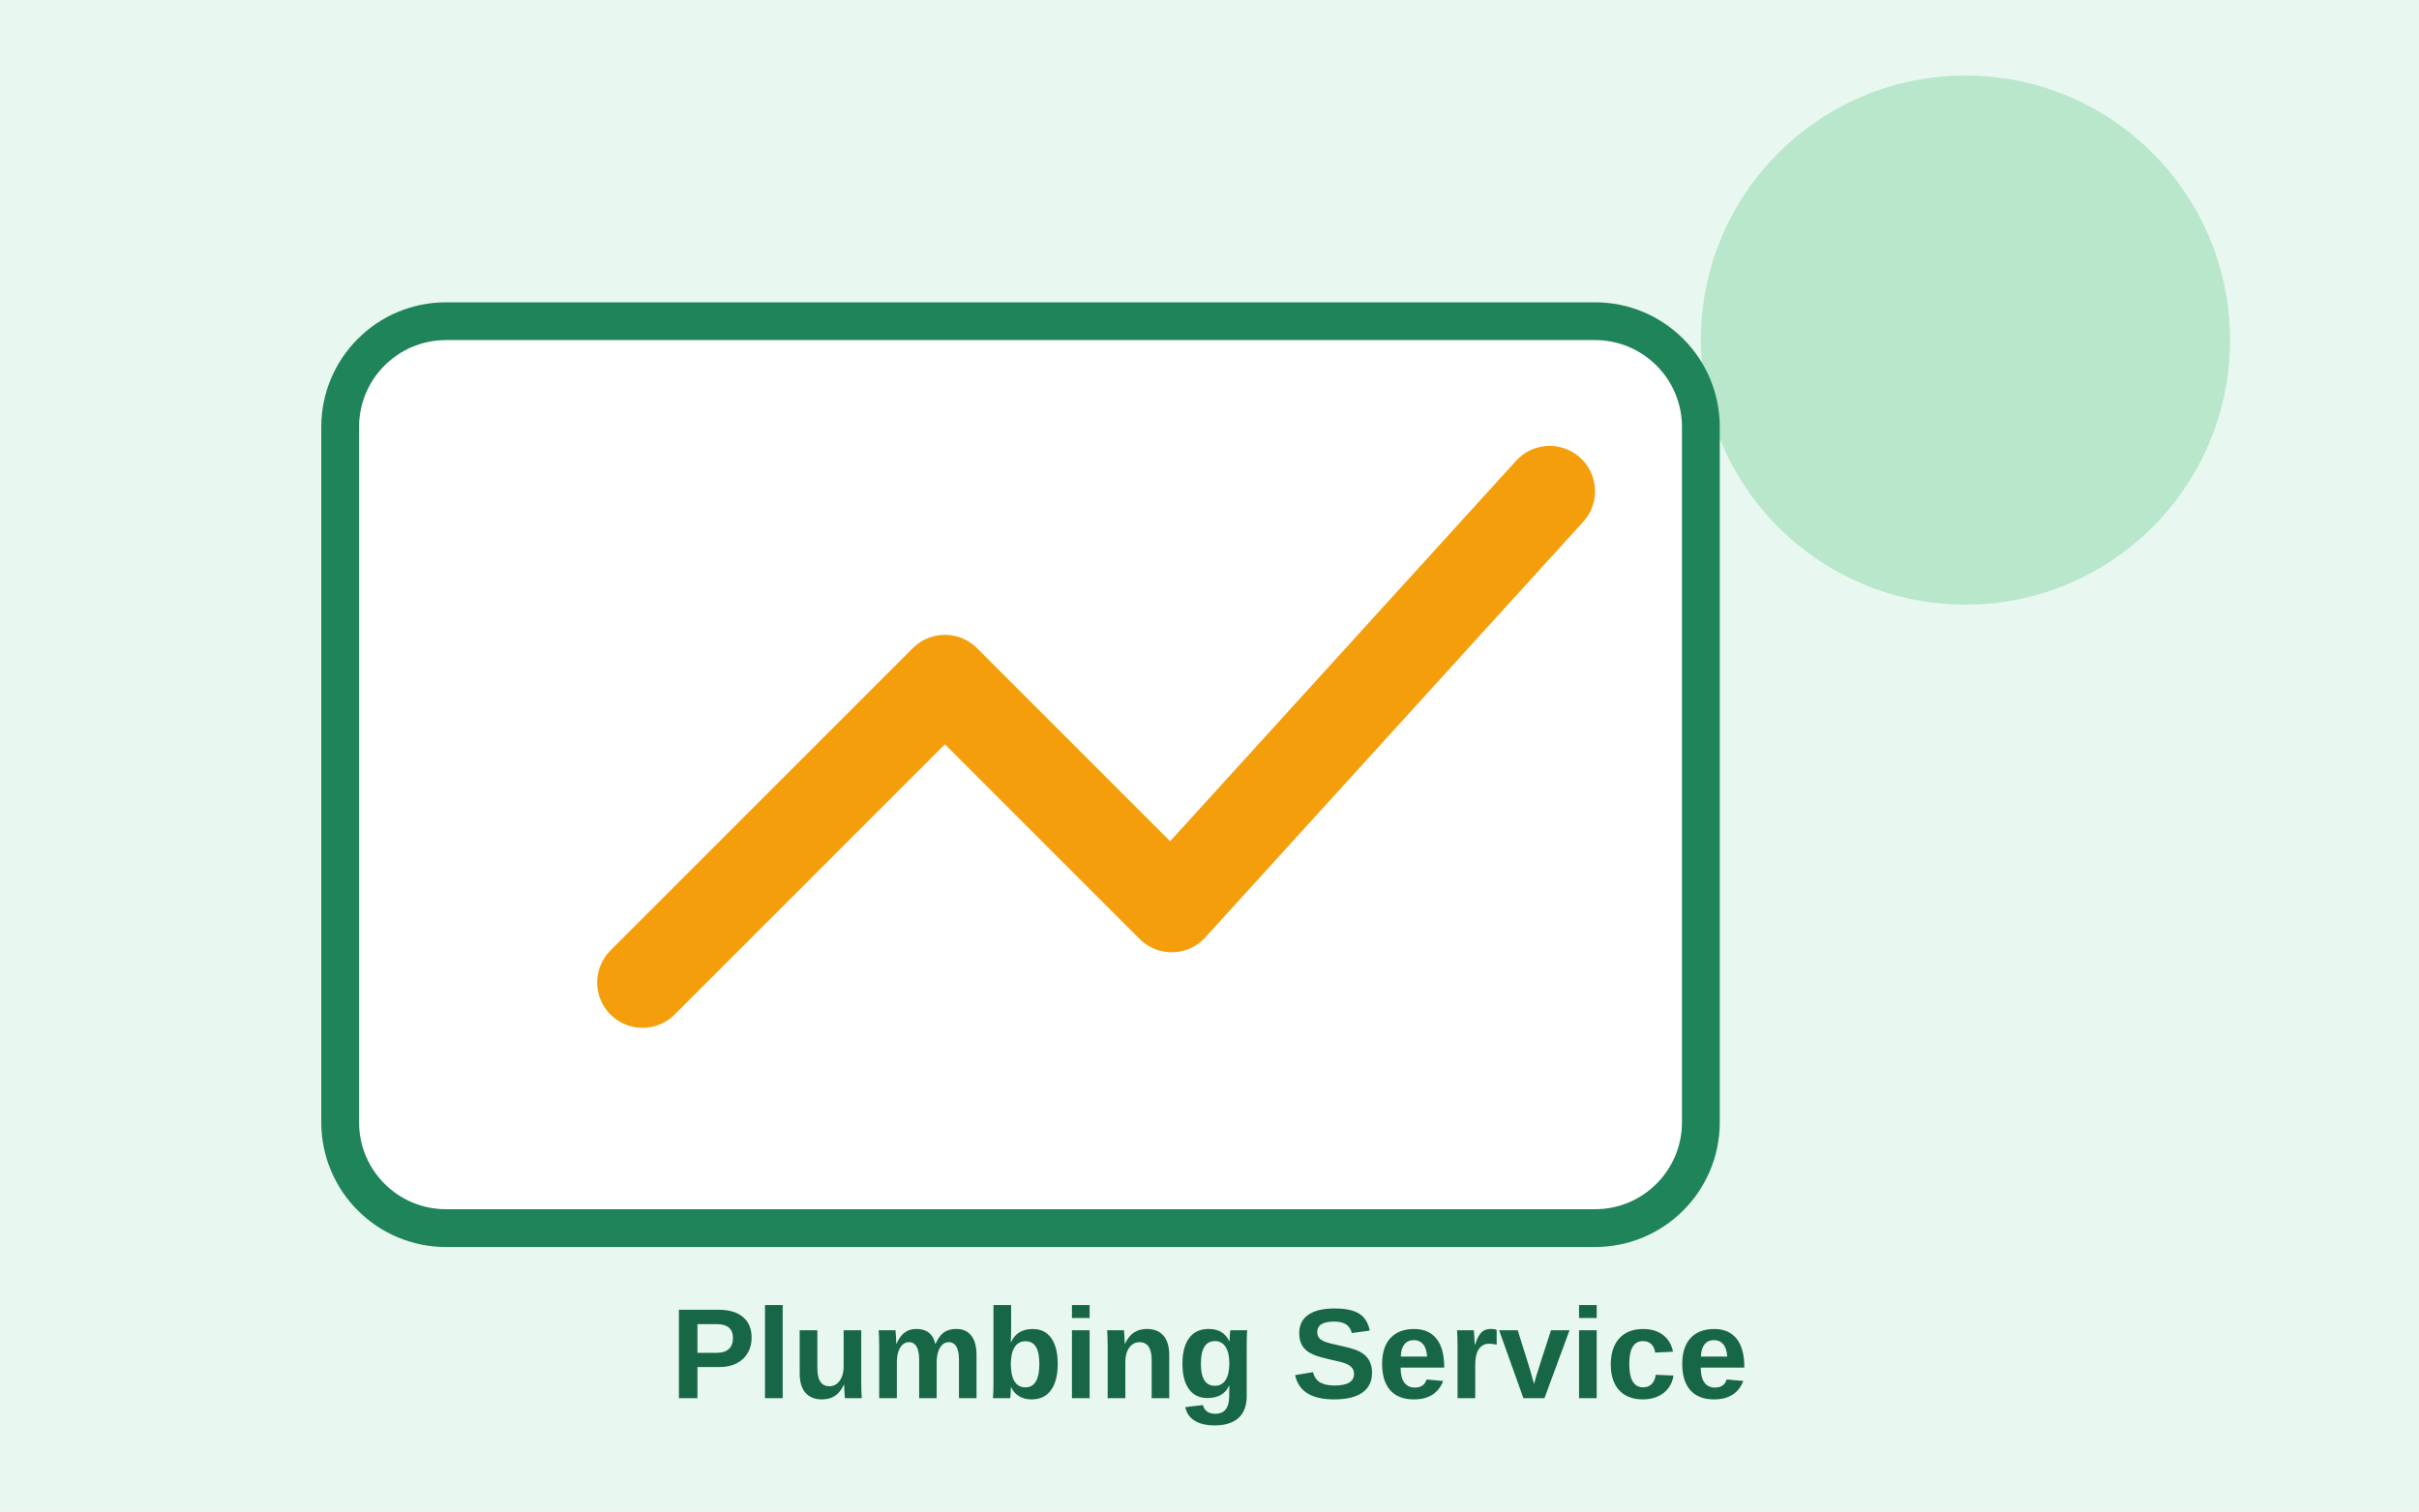
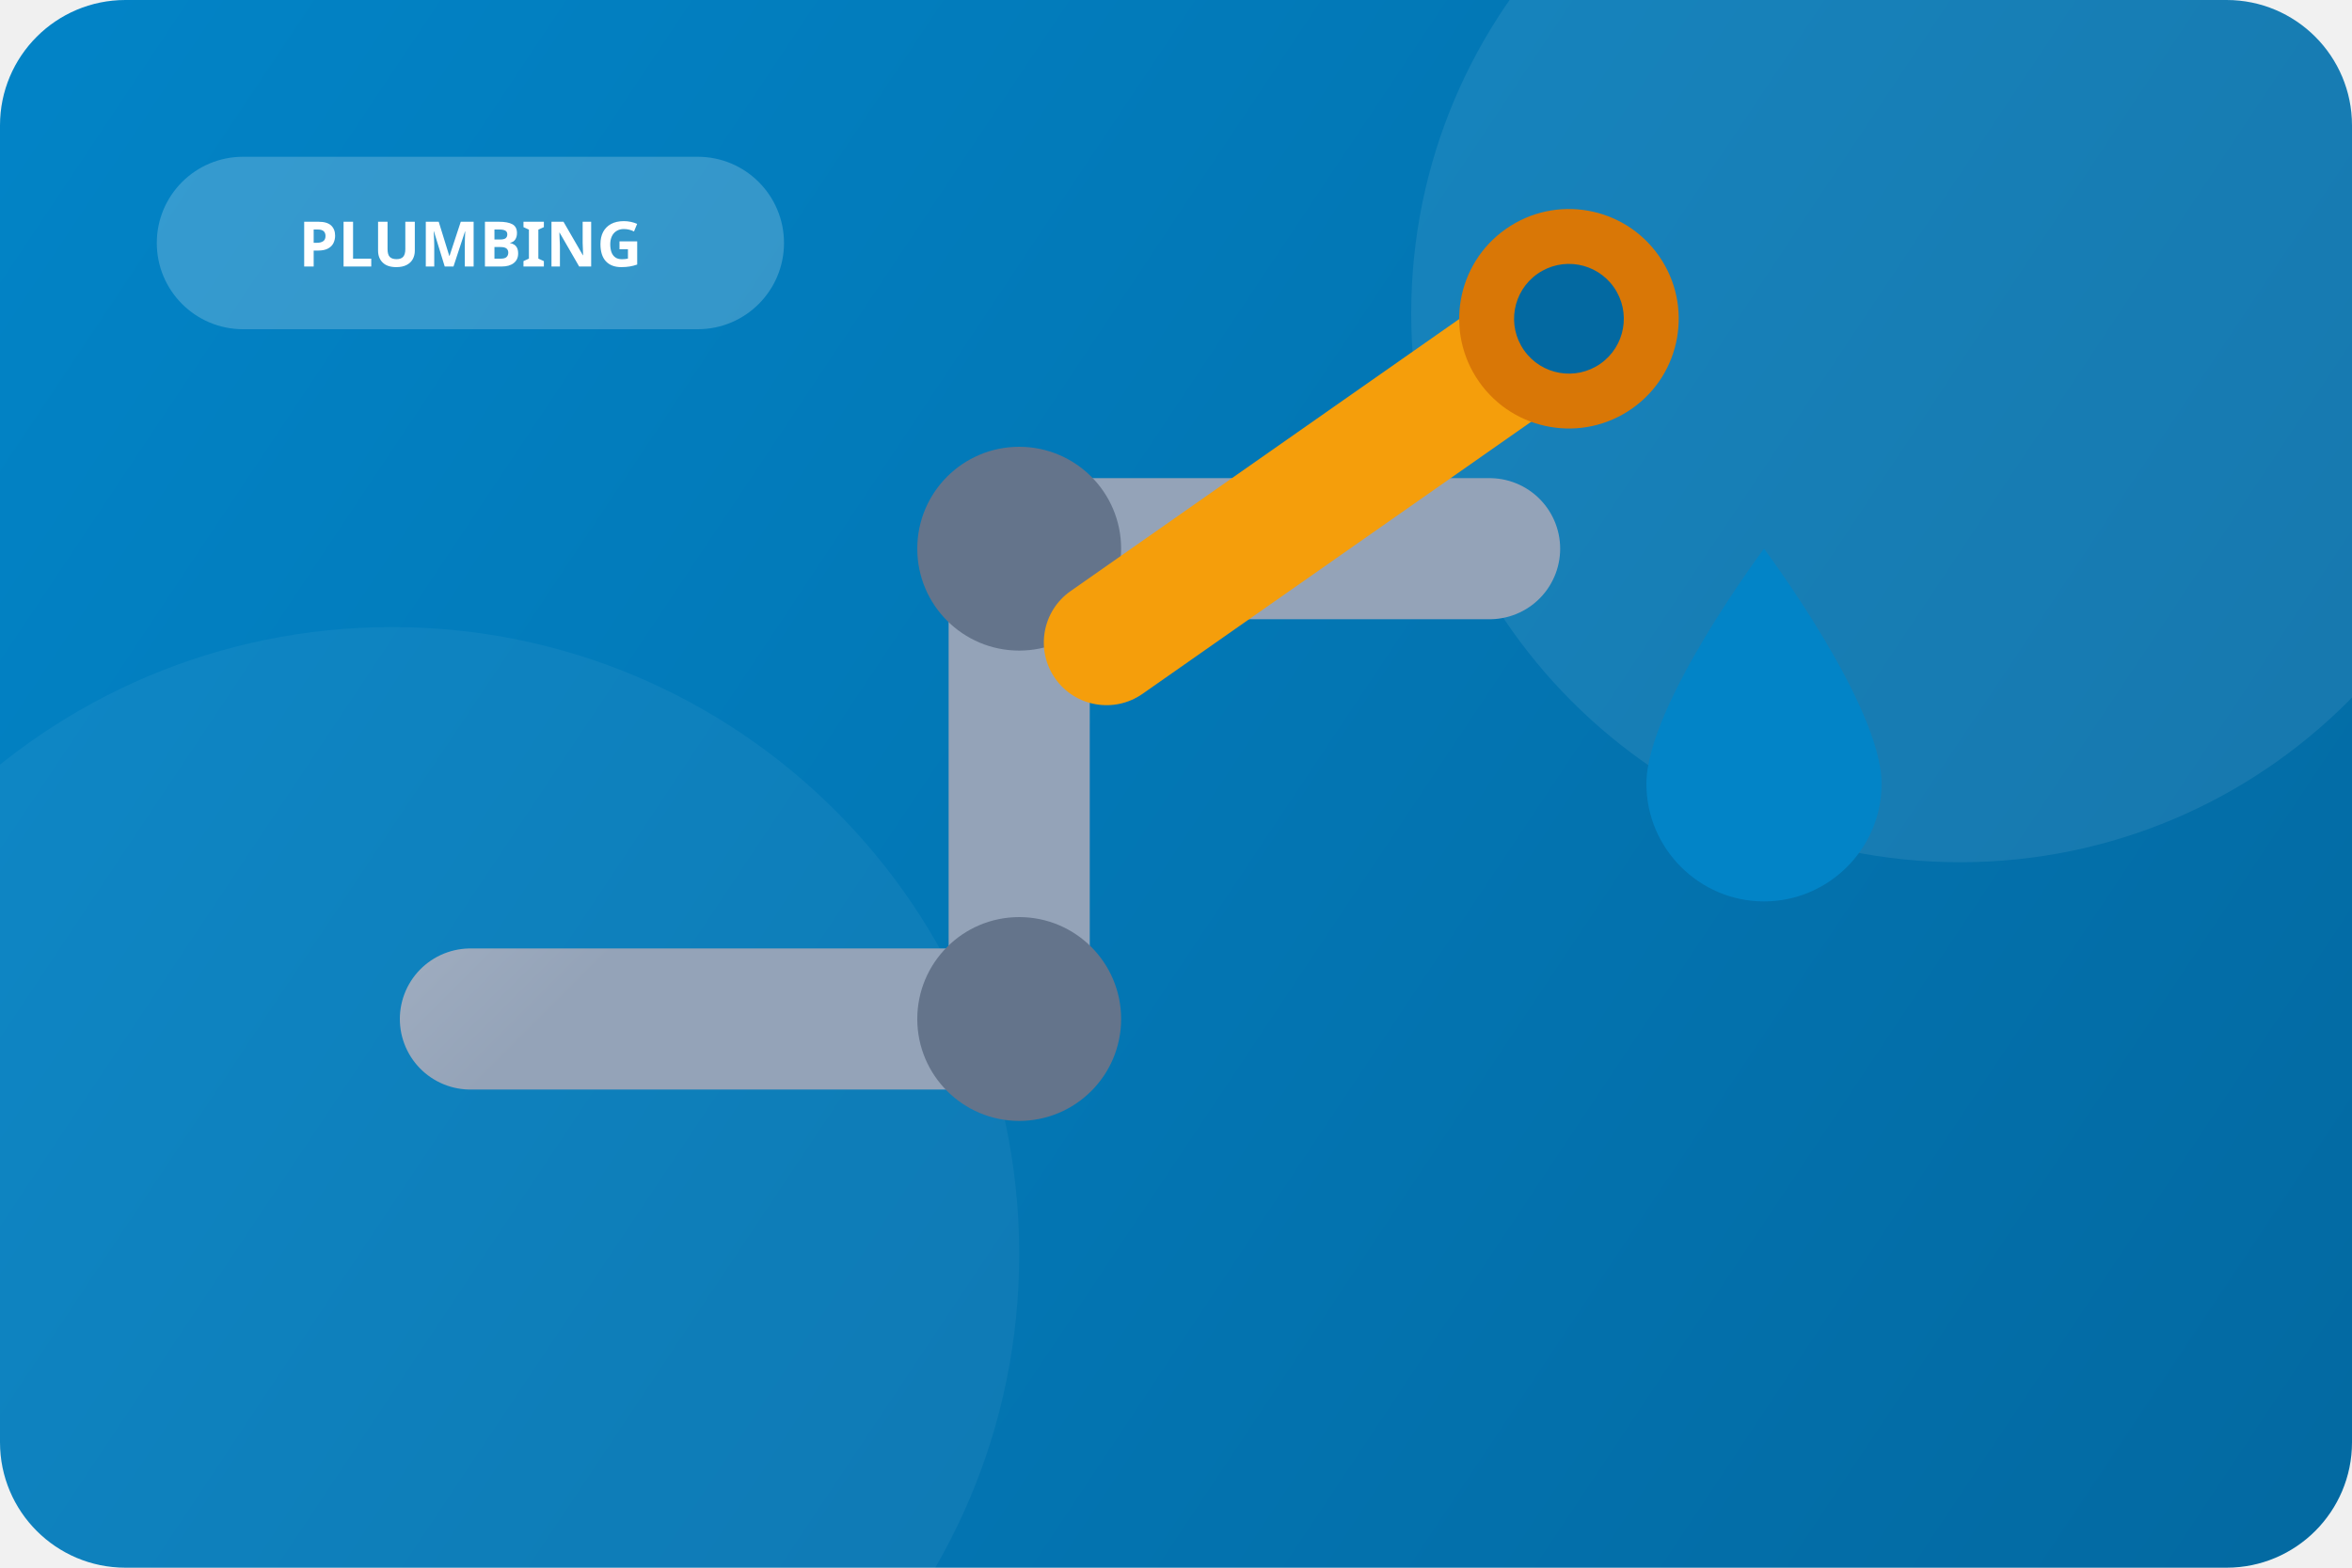
- <svg xmlns="http://www.w3.org/2000/svg" viewBox="0 0 640 400">
-   <rect width="640" height="400" fill="#e8f7ef" />
-   <circle cx="520" cy="90" r="70" fill="#b8e7cc" />
-   <rect x="90" y="85" width="360" height="240" rx="28" fill="#fff" stroke="#20845a" stroke-width="10" />
-   <path d="M170 260l80-80 60 60 100-110" fill="none" stroke="#f59e0b" stroke-width="24" stroke-linecap="round" stroke-linejoin="round" />
-   <text x="320" y="370" text-anchor="middle" font-family="Arial" font-size="34" font-weight="700" fill="#176646">Plumbing Service</text>
+ <svg xmlns="http://www.w3.org/2000/svg" viewBox="0 0 600 400" fill="none">
+   <defs>
+     <linearGradient id="plumBg" x1="0" y1="0" x2="600" y2="400" gradientUnits="userSpaceOnUse">
+       <stop offset="0%" stop-color="#0284c7" />
+       <stop offset="100%" stop-color="#0369a1" />
+     </linearGradient>
+     <linearGradient id="pipeGrad" x1="0" y1="0" x2="200" y2="200" gradientUnits="userSpaceOnUse">
+       <stop offset="0%" stop-color="#e2e8f0" />
+       <stop offset="100%" stop-color="#94a3b8" />
+     </linearGradient>
+     <linearGradient id="dropGrad" x1="0" y1="0" x2="0" y2="100" gradientUnits="userSpaceOnUse">
+       <stop offset="0%" stop-color="#38bdf8" />
+       <stop offset="100%" stop-color="#0284c7" />
+     </linearGradient>
+   </defs>
+   <rect width="600" height="400" rx="32" fill="url(#plumBg)" />
+   <circle cx="500" cy="80" r="140" fill="#ffffff" fill-opacity="0.08" />
+   <circle cx="100" cy="320" r="160" fill="#ffffff" fill-opacity="0.05" />
+   <path d="M 450 140 C 450 140 480 180 480 200 C 480 216.5 466.5 230 450 230 C 433.5 230 420 216.5 420 200 C 420 180 450 140 450 140 Z" fill="url(#dropGrad)" />
+   <g stroke="url(#pipeGrad)" stroke-width="36" stroke-linecap="round" stroke-linejoin="round">
+     <path d="M 120 260 L 260 260 L 260 140 L 380 140" />
+   </g>
+   <circle cx="260" cy="260" r="26" fill="#64748b" />
+   <circle cx="260" cy="140" r="26" fill="#64748b" />
+   <g transform="translate(260, 160) rotate(-35)">
+     <rect x="0" y="0" width="180" height="32" rx="16" fill="#f59e0b" />
+     <circle cx="160" cy="16" r="28" fill="#d97706" />
+     <circle cx="160" cy="16" r="14" fill="#0369a1" />
+   </g>
+   <rect x="40" y="40" width="160" height="44" rx="22" fill="#ffffff" fill-opacity="0.2" />
+   <text x="120" y="68" text-anchor="middle" font-family="system-ui, sans-serif" font-weight="700" font-size="16" fill="#ffffff">PLUMBING</text>
</svg>
